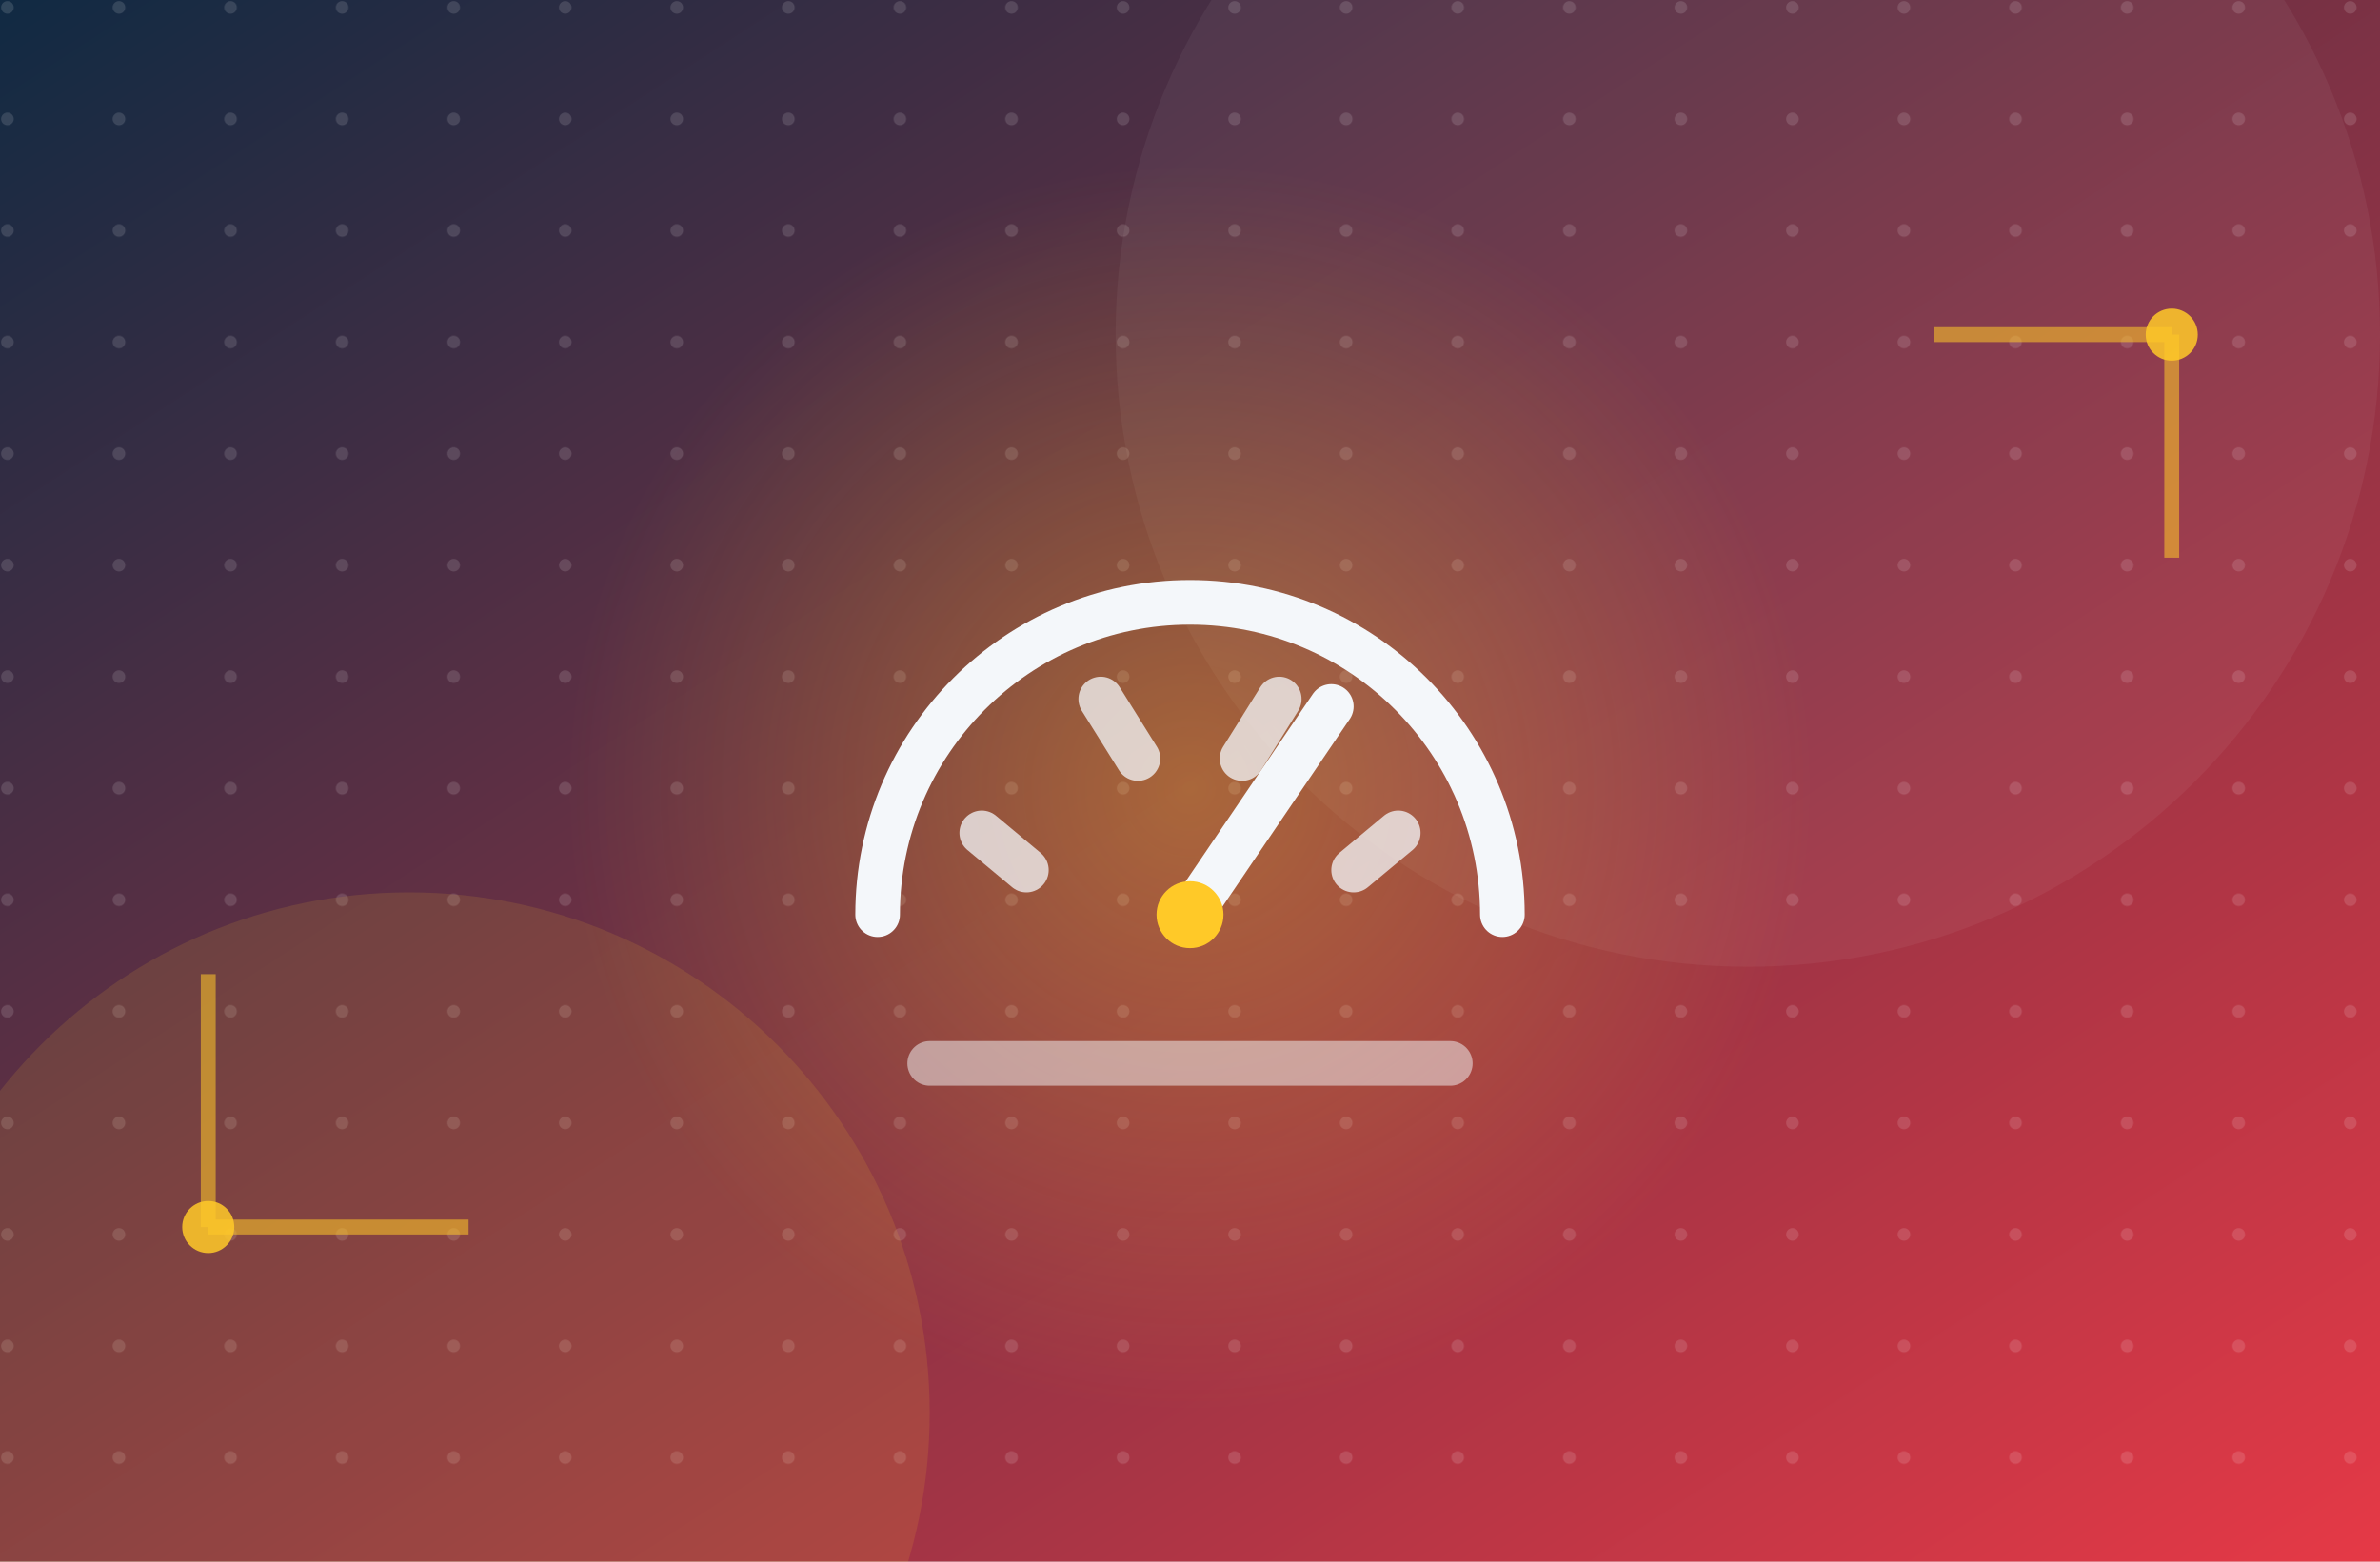
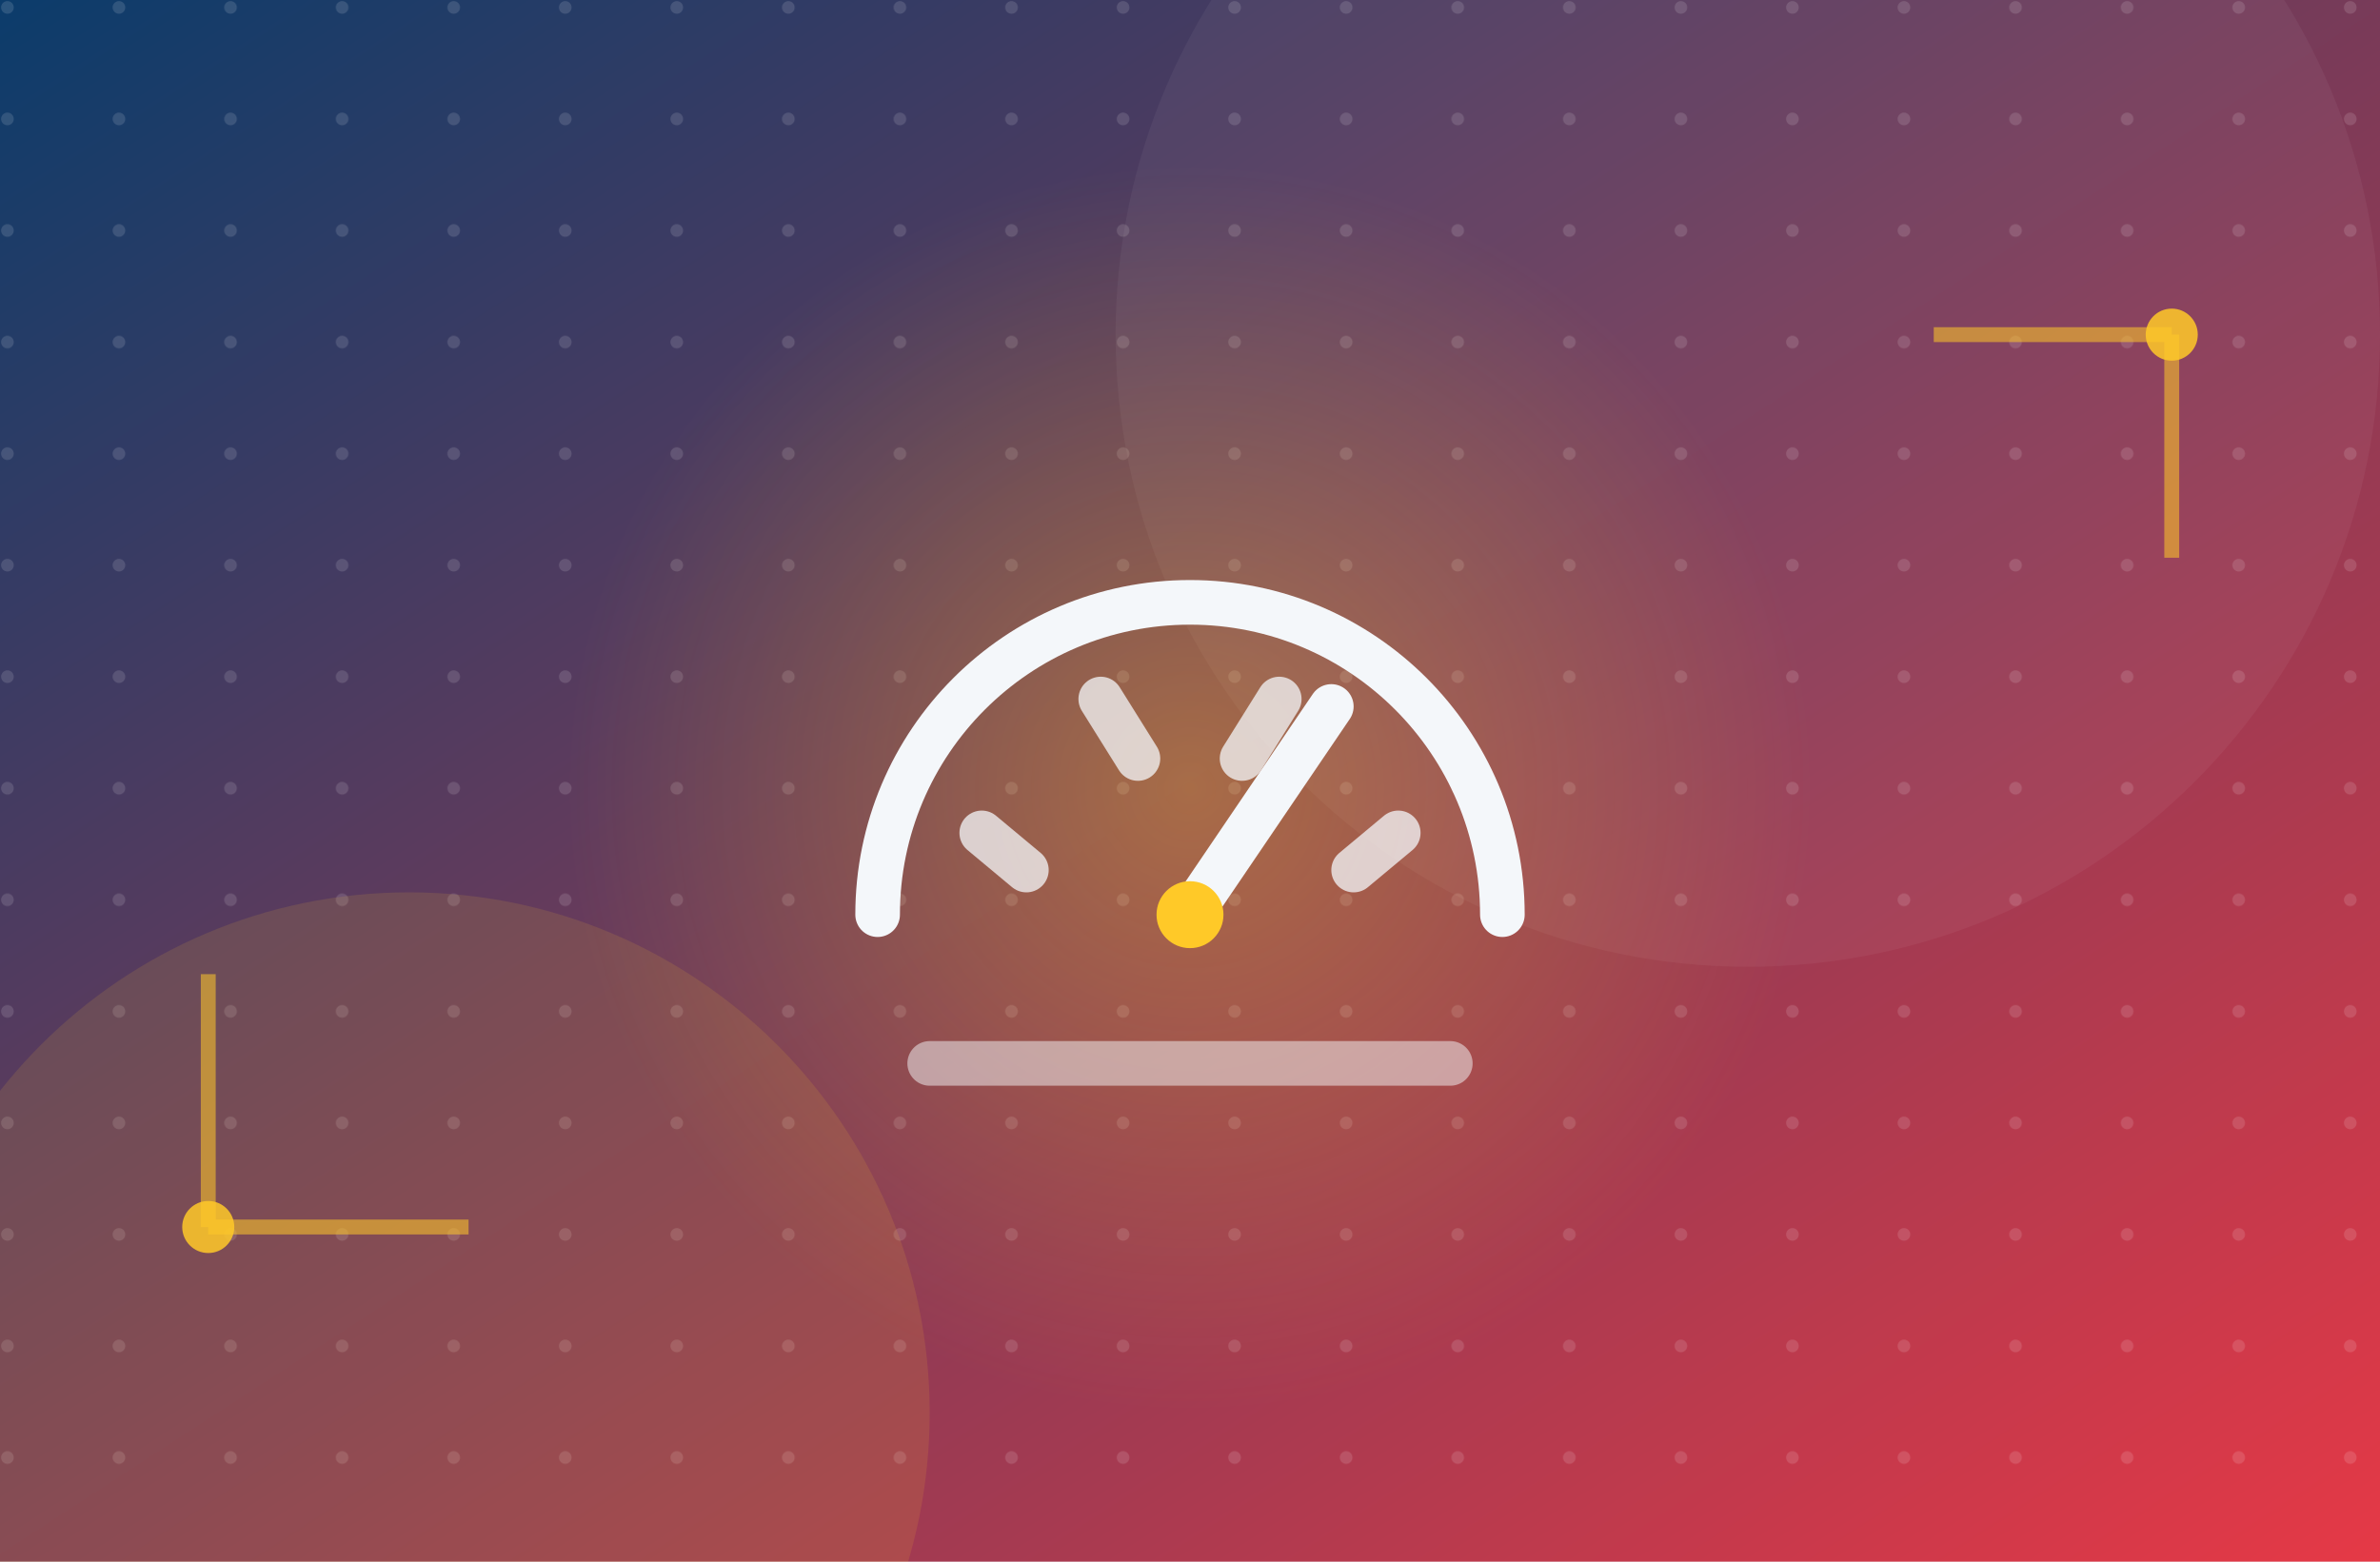
<svg xmlns="http://www.w3.org/2000/svg" viewBox="0 0 640 420" role="img" aria-label="رسم توضيحي لقسم التحكم الصناعي">
  <defs>
    <linearGradient id="bg" x1="0" y1="0" x2="1" y2="1">
-       <stop offset="0" stop-color="#102A43" />
+       <stop offset="0" stop-color="#0B3C6B" />
      <stop offset="1" stop-color="#E63946" />
    </linearGradient>
    <pattern id="dots" width="30" height="30" patternUnits="userSpaceOnUse">
      <circle cx="2" cy="2" r="1.7" fill="#FFFFFF" opacity="0.13" />
    </pattern>
    <radialGradient id="glow" cx="0.5" cy="0.5" r="0.5">
      <stop offset="0" stop-color="#FFC928" stop-opacity="0.35" />
      <stop offset="1" stop-color="#FFC928" stop-opacity="0" />
    </radialGradient>
  </defs>
  <rect width="640" height="420" fill="url(#bg)" />
  <rect width="640" height="420" fill="url(#dots)" />
  <circle cx="470" cy="90" r="170" fill="#FFFFFF" opacity="0.05" />
  <circle cx="110" cy="380" r="140" fill="#FFC928" opacity="0.12" />
  <circle cx="320" cy="212" r="168" fill="url(#glow)" />
  <g transform="translate(320 212)" fill="none" stroke="#F4F7FA" stroke-width="12" stroke-linecap="round" stroke-linejoin="round">
    <path d="M-84 34 A84 84 0 0 1 84 34" />
    <path d="M-56 12 L-44 22 M-24 -24 L-14 -8 M24 -24 L14 -8 M56 12 L44 22" opacity="0.75" />
    <path d="M0 34 L38 -22" />
    <circle cx="0" cy="34" r="9" fill="#FFC928" stroke="none" />
    <path d="M-70 74 H70" opacity="0.5" />
  </g>
  <g fill="none" stroke="#FFC928" stroke-width="4" opacity="0.55">
    <path d="M56 330 H126 M56 330 V262" />
    <path d="M584 90 H520 M584 90 V150" />
  </g>
  <circle cx="56" cy="330" r="7" fill="#FFC928" opacity="0.85" />
  <circle cx="584" cy="90" r="7" fill="#FFC928" opacity="0.85" />
</svg>
